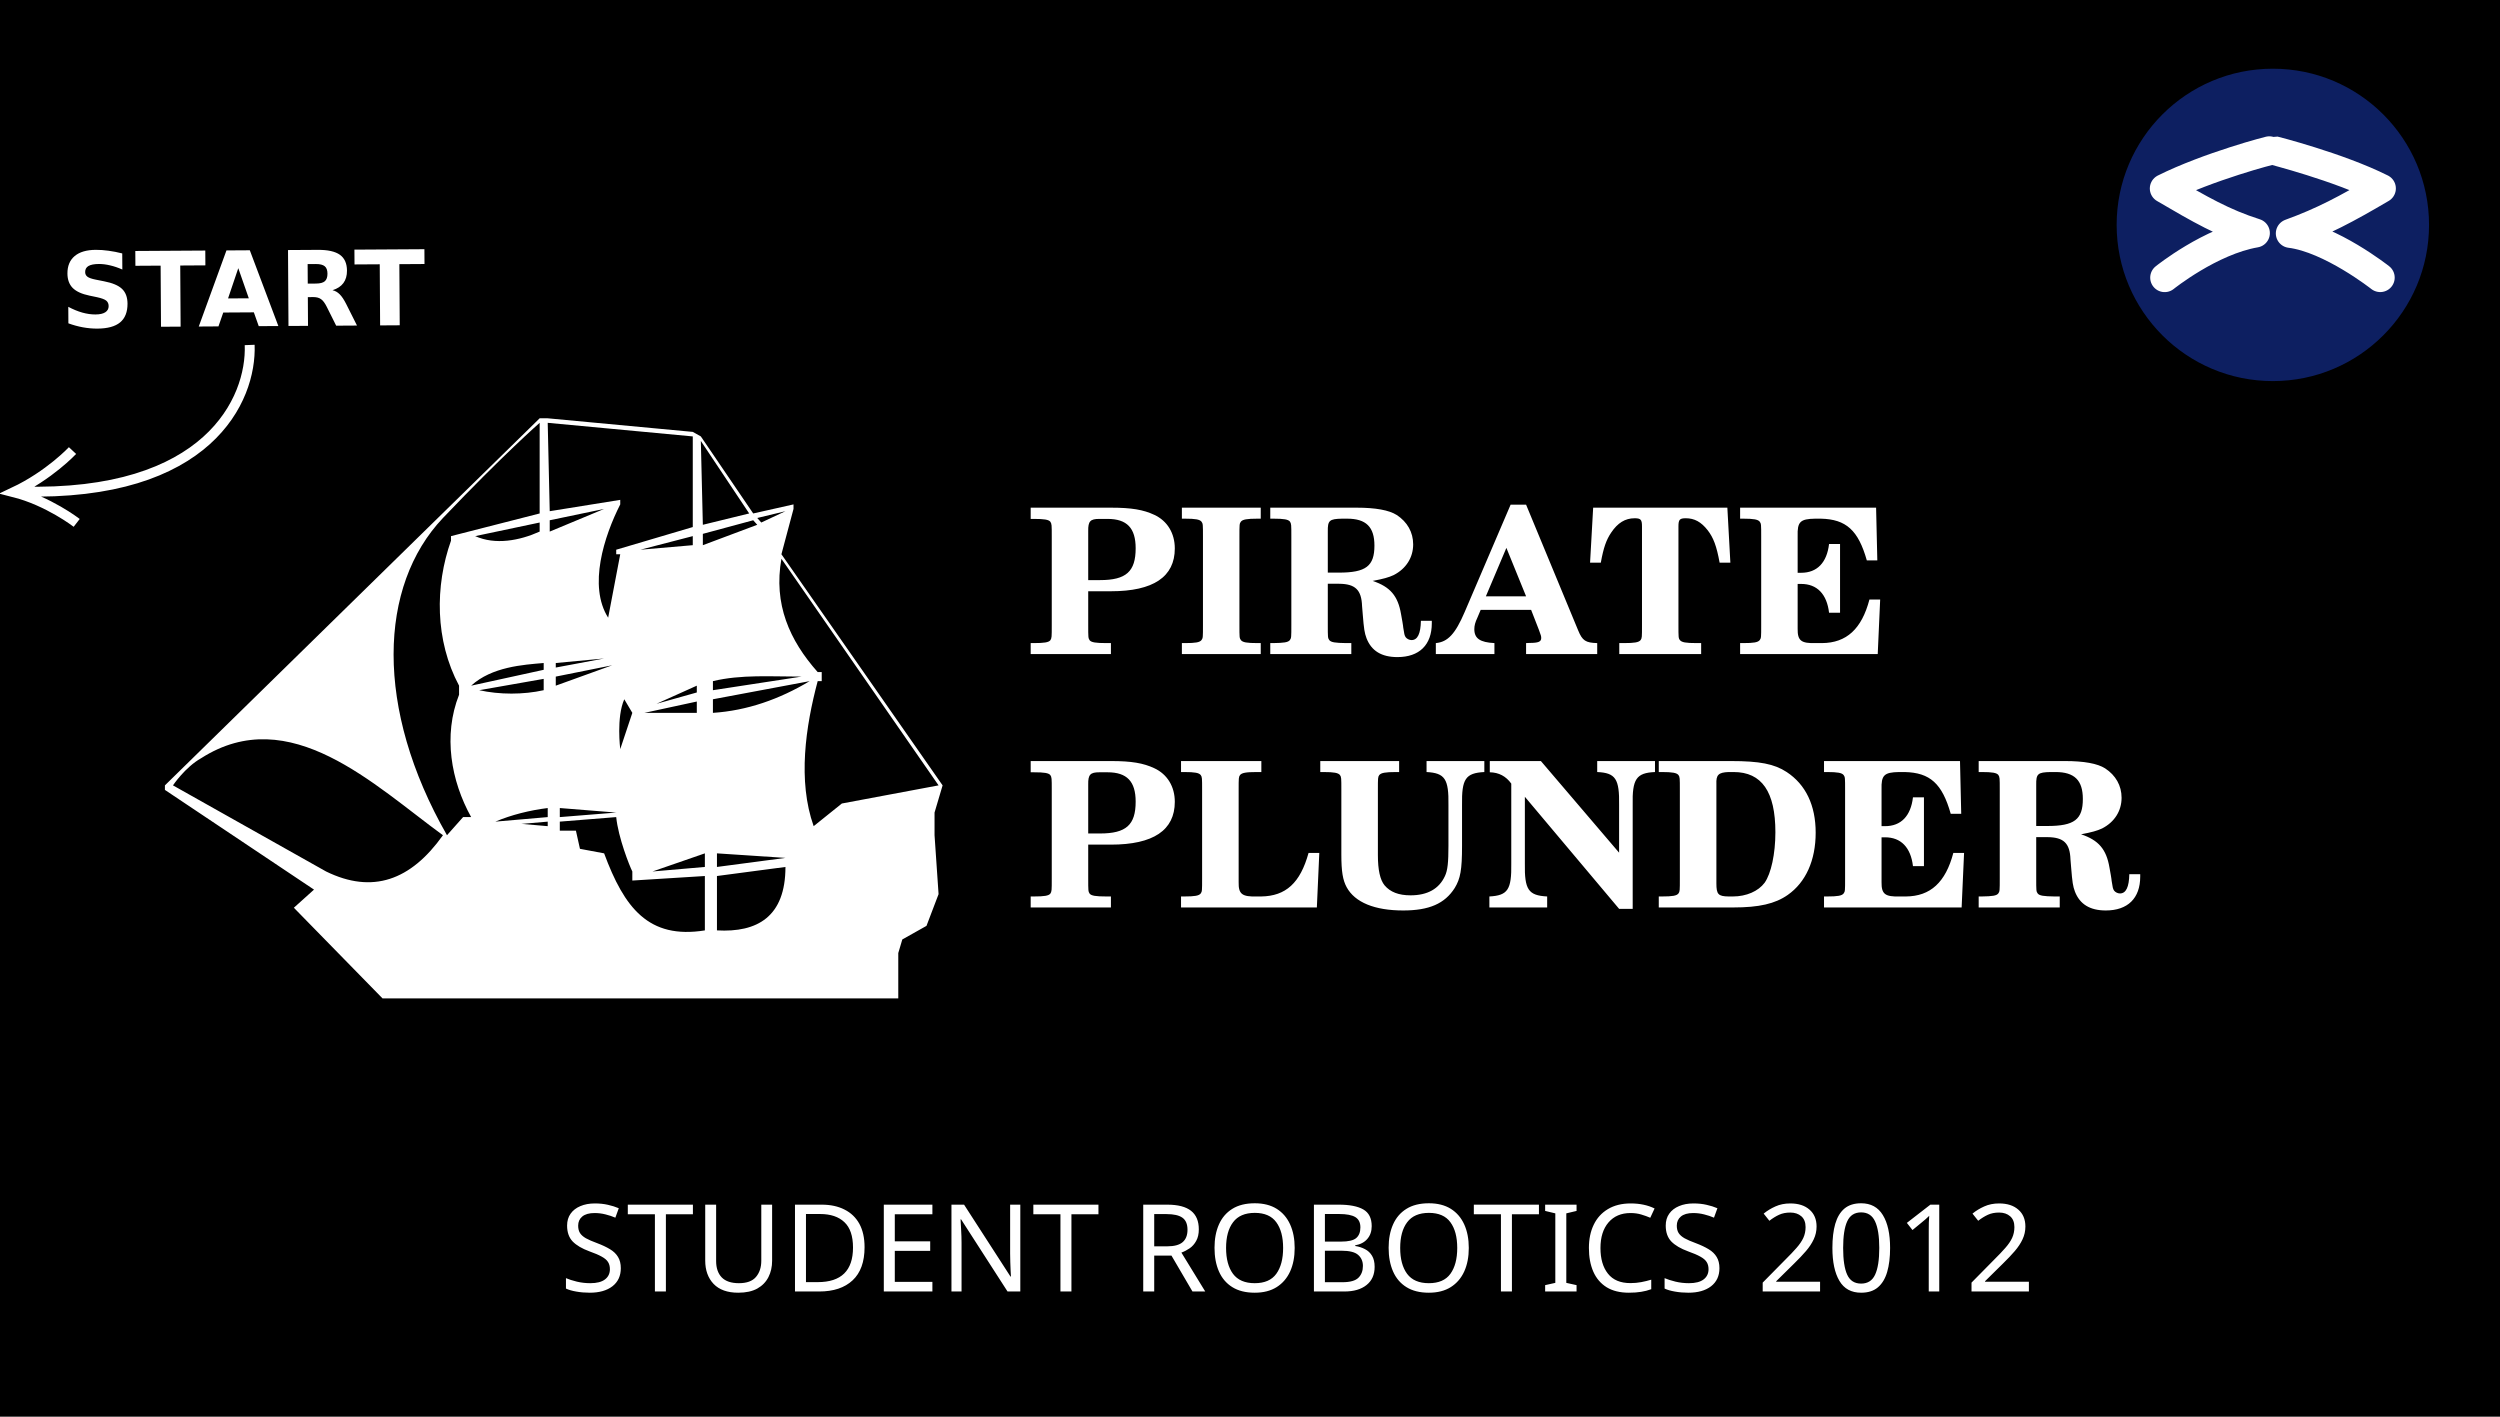
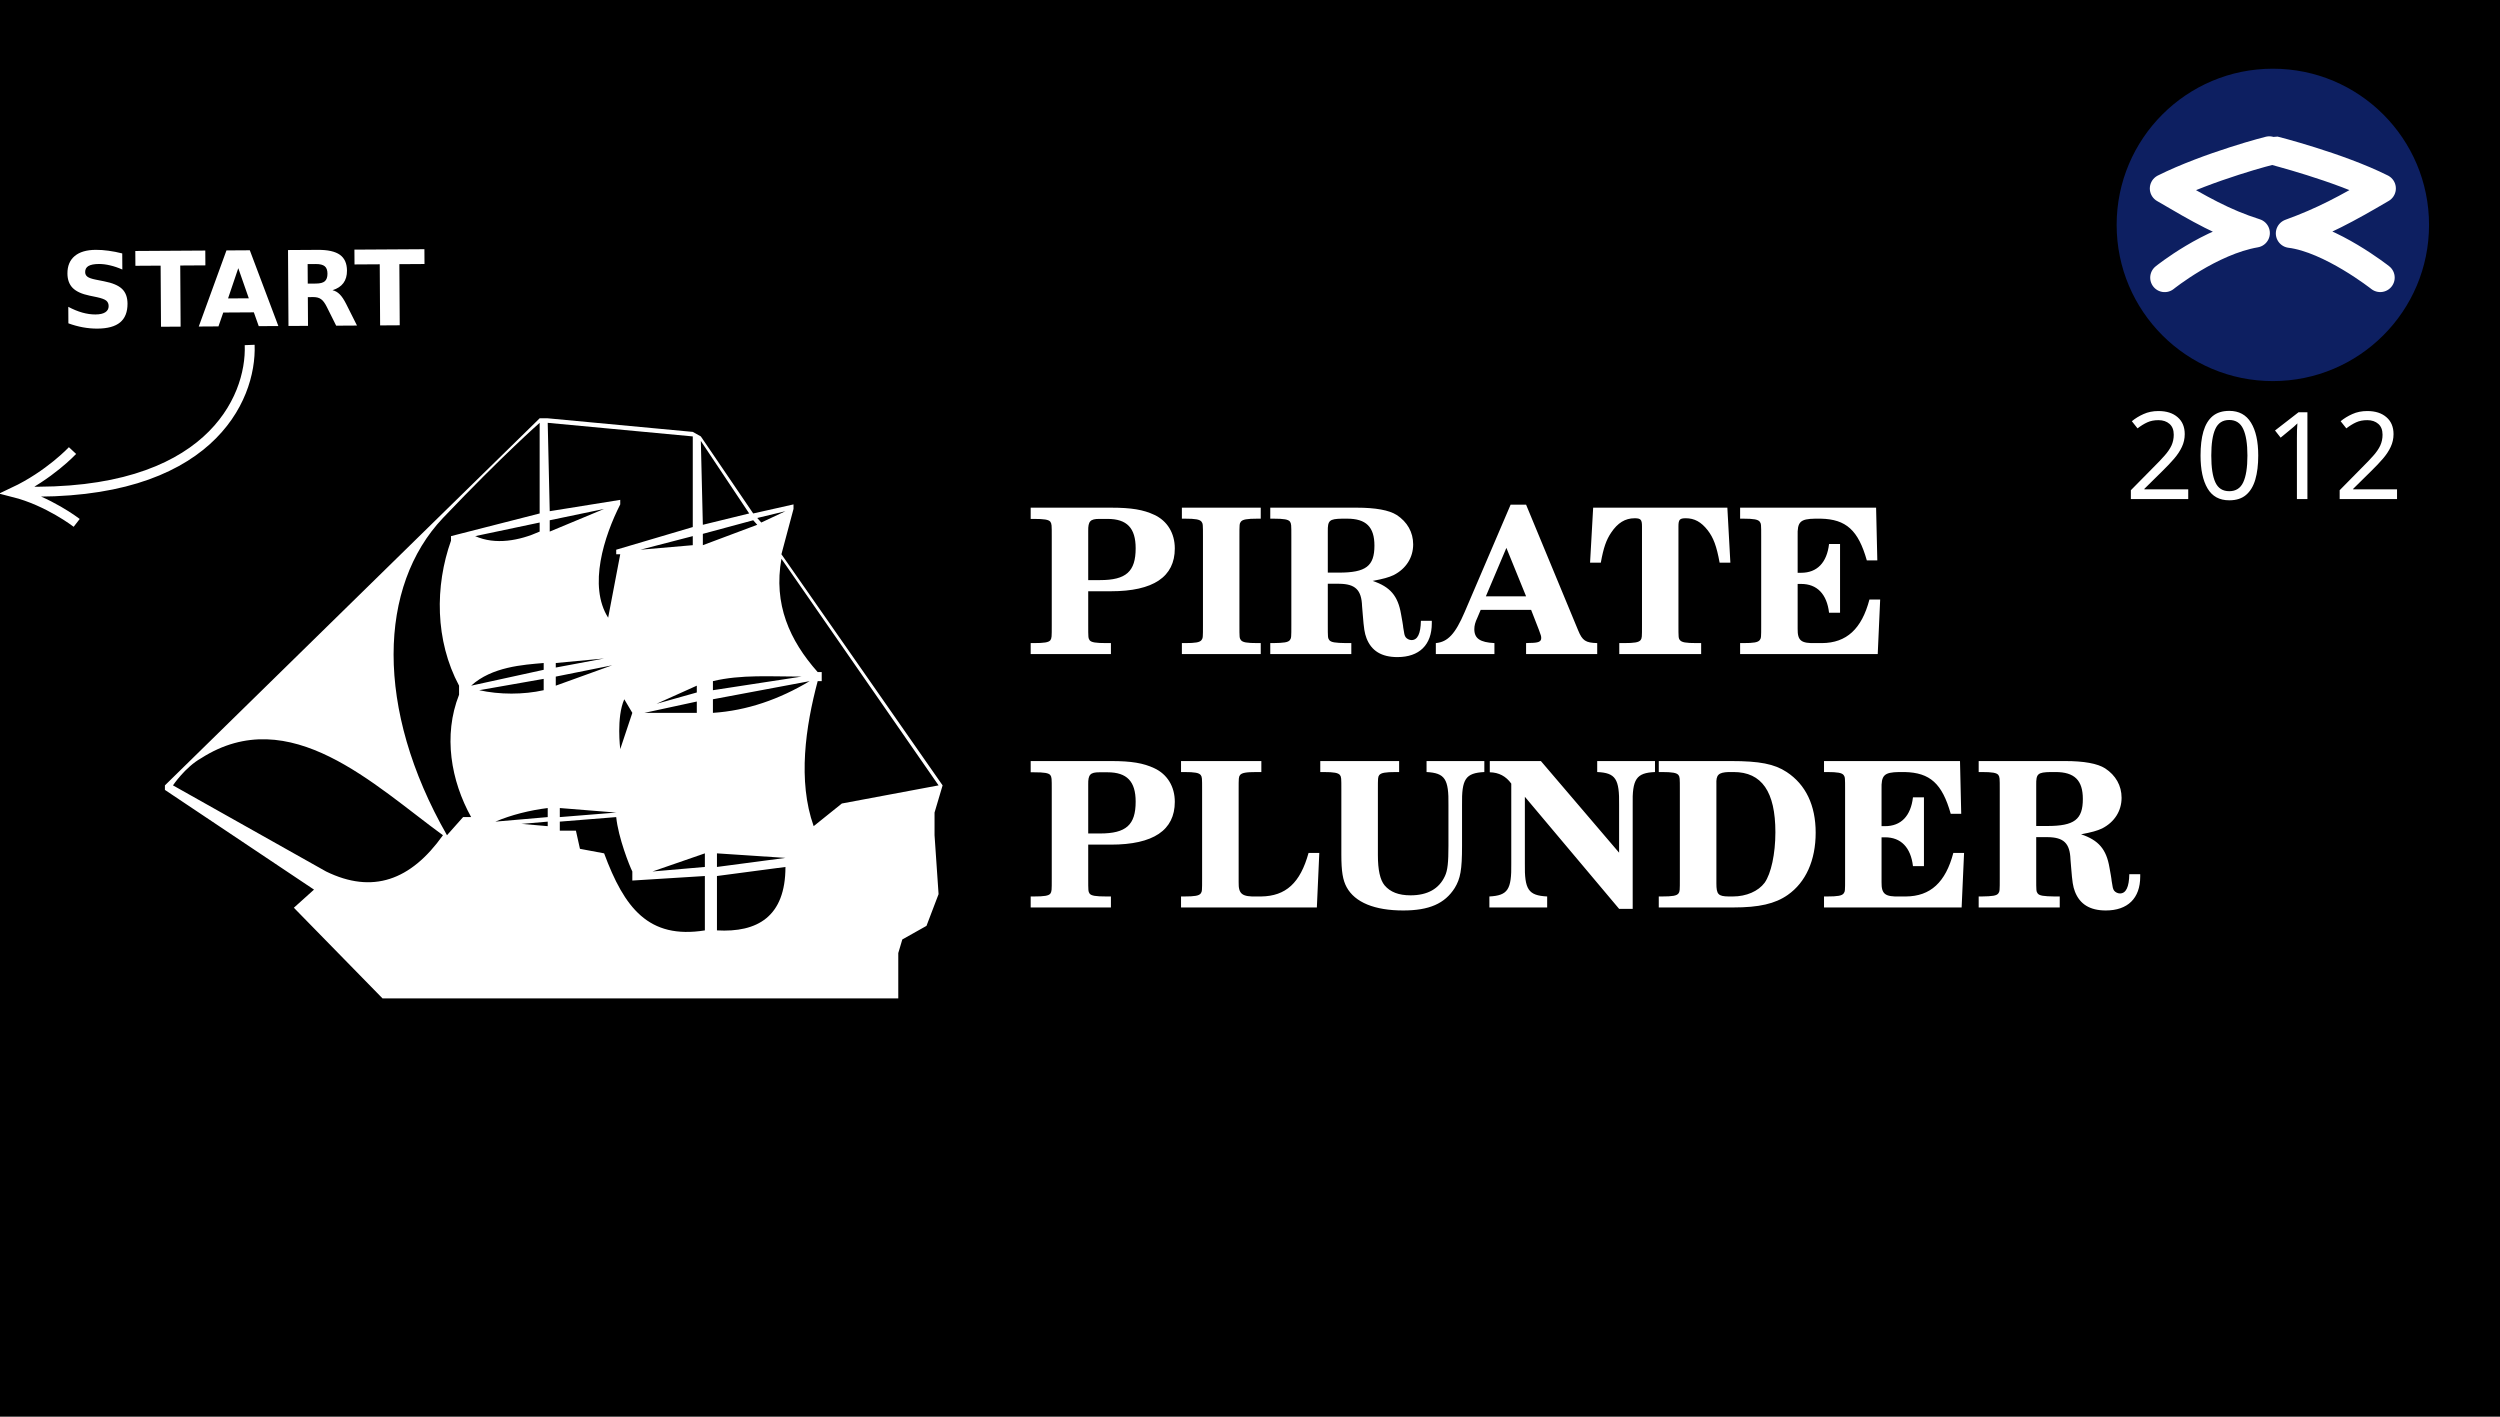
<svg xmlns="http://www.w3.org/2000/svg" width="480" height="272" id="svg2" version="1.1">
  <defs id="defs4" />
  <g id="layer1" transform="translate(0,-780.3622)">
    <rect style="fill:#000000;fill-opacity:1;stroke:none" id="rect3002" width="480" height="272" x="0" y="780.362" />
    <text xml:space="preserve" style="font-size:20px;font-style:normal;font-variant:normal;font-weight:normal;font-stretch:normal;line-height:125%;letter-spacing:0px;word-spacing:0px;fill:#ffffff;fill-opacity:1;stroke:none;font-family:Bitstream Vera Sans;-inkscape-font-specification:Bitstream Vera Sans" x="6.378" y="843.27" id="text3004" transform="matrix(0.999981,-0.00615963,0.00615963,0.999981,0,0)">
      <tspan id="tspan3006" x="6.378" y="843.27" style="font-weight:bold;fill:#ffffff;fill-opacity:1;-inkscape-font-specification:Bitstream Vera Sans Bold">START</tspan>
    </text>
    <flowRoot xml:space="preserve" id="flowRoot3784" style="fill:black;stroke:none;stroke-opacity:1;stroke-width:1px;stroke-linejoin:miter;stroke-linecap:butt;fill-opacity:1;font-family:Century Schoolbook L;font-style:normal;font-weight:normal;font-size:20px;line-height:125%;letter-spacing:0px;word-spacing:0px;-inkscape-font-specification:Century Schoolbook L;font-stretch:normal;font-variant:normal">
      <flowRegion id="flowRegion3786">
        <rect id="rect3788" width="1.071" height="23.571" x="103.929" y="173.071" />
      </flowRegion>
      <flowPara id="flowPara3790" />
    </flowRoot>
    <path style="fill:none;stroke:#ffffff;stroke-width:1.9;stroke-linecap:butt;stroke-linejoin:miter;stroke-miterlimit:4;stroke-opacity:1;stroke-dasharray:none" d="m 13.922,86.509 c 0,0 -4.423,4.748 -11.295,7.991 6.655,1.681 12.098,5.893 12.098,5.893 M 47.938,66.233 c 0.397,10.45 -7.935,29.158 -43.882,28.133" id="path4253" transform="translate(0,780.3622)" />
    <flowRoot xml:space="preserve" id="flowRoot3786" style="fill:black;stroke:none;stroke-opacity:1;stroke-width:1px;stroke-linejoin:miter;stroke-linecap:butt;fill-opacity:1;font-family:Century Schoolbook L;font-style:normal;font-weight:normal;font-size:20px;line-height:125%;letter-spacing:0px;word-spacing:0px;-inkscape-font-specification:Century Schoolbook L;font-stretch:normal;font-variant:normal">
      <flowRegion id="flowRegion3788">
        <rect id="rect3790" width="44.447" height="23.234" x="295.722" y="190.935" />
      </flowRegion>
      <flowPara id="flowPara3792" />
    </flowRoot>
    <flowRoot xml:space="preserve" id="flowRoot3794" style="fill:black;stroke:none;stroke-opacity:1;stroke-width:1px;stroke-linejoin:miter;stroke-linecap:butt;fill-opacity:1;font-family:Century Schoolbook L;font-style:normal;font-weight:normal;font-size:20px;line-height:125%;letter-spacing:0px;word-spacing:0px;-inkscape-font-specification:Century Schoolbook L;font-stretch:normal;font-variant:normal">
      <flowRegion id="flowRegion3796">
        <rect id="rect3798" width="55.053" height="23.739" x="295.217" y="190.935" />
      </flowRegion>
      <flowPara id="flowPara3800" />
    </flowRoot>
    <flowRoot xml:space="preserve" id="flowRoot3814" style="font-size:20px;font-style:normal;font-variant:normal;font-weight:normal;font-stretch:normal;line-height:125%;letter-spacing:0px;word-spacing:0px;fill:#ffffff;fill-opacity:1;stroke:none;font-family:Century Schoolbook L;-inkscape-font-specification:Century Schoolbook L" transform="translate(0,780.3622)">
      <flowRegion id="flowRegion3816">
        <rect id="rect3818" width="288.904" height="51.518" x="103.541" y="141.185" style="fill:#ffffff;fill-opacity:1" />
      </flowRegion>
      <flowPara id="flowPara3820" />
    </flowRoot>
    <flowRoot xml:space="preserve" id="flowRoot3828" style="font-size:20px;font-style:normal;font-variant:normal;font-weight:normal;font-stretch:normal;line-height:125%;letter-spacing:0px;word-spacing:0px;fill:#000000;fill-opacity:1;stroke:none;font-family:Century Schoolbook L;-inkscape-font-specification:Century Schoolbook L" transform="translate(0,780.3622)">
      <flowRegion id="flowRegion3830">
        <rect id="rect3832" width="45.709" height="46.467" x="38.386" y="165.429" />
      </flowRegion>
      <flowPara id="flowPara3834">sdfsd</flowPara>
    </flowRoot>
    <g transform="matrix(1.30854,0,0,1.30854,402.3639,789.5203)" id="g3787">
      <path d="M 48.918,26 A 22.918,22.918 0 0 1 3.082,26 22.918,22.918 0 1 1 48.918,26 z" id="path3205" style="fill:#0d1f61;fill-opacity:1;fill-rule:nonzero;stroke:none" />
      <path d="m 10.129,33.741 c 0,0 6.713,-5.404 13.311,-6.542 -4.665,-1.479 -8.135,-3.47 -13.368,-6.542 6.371,-3.186 15.727,-5.682 15.879,-5.625 0.152,0.057 9.605,2.433 15.977,5.618 -5.233,3.072 -8.533,4.835 -13.368,6.599 5.916,0.74 13.197,6.485 13.197,6.485" id="path3255" style="fill:none;stroke:#ffffff;stroke-width:4.246;stroke-linecap:round;stroke-linejoin:round;stroke-miterlimit:4;stroke-opacity:1;stroke-dasharray:none" />
    </g>
-     <text xml:space="preserve" style="font-size:23.362px;font-style:normal;font-variant:normal;font-weight:500;font-stretch:normal;line-height:125%;letter-spacing:0px;word-spacing:0px;fill:#ffffff;fill-opacity:1;stroke:none;font-family:CMU Sans Serif;-inkscape-font-specification:CMU Sans Serif Medium" x="107.476" y="1028.328" id="text3046">
-       <tspan id="tspan3048" x="107.476" y="1028.328" style="font-style:normal;font-variant:normal;font-weight:normal;font-stretch:normal;fill:#ffffff;fill-opacity:1;font-family:Eurostile;-inkscape-font-specification:Eurostile">STUDENT ROBOTICS 2012</tspan>
+     <text xml:space="preserve" style="font-size:23.362px;font-style:normal;font-variant:normal;font-weight:500;font-stretch:normal;line-height:125%;letter-spacing:0px;word-spacing:0px;fill:#ffffff;fill-opacity:1;stroke:none;font-family:CMU Sans Serif;-inkscape-font-specification:CMU Sans Serif Medium" x="407.999" y="876.185" id="text3046">
+       <tspan id="tspan3048" x="407.999" y="876.185" style="font-style:normal;font-variant:normal;font-weight:normal;font-stretch:normal;fill:#ffffff;fill-opacity:1;font-family:Eurostile;-inkscape-font-specification:Eurostile">2012</tspan>
    </text>
    <text xml:space="preserve" style="font-size:17.026px;font-style:italic;font-variant:normal;font-weight:normal;font-stretch:normal;text-align:start;line-height:125%;letter-spacing:0px;word-spacing:0px;text-anchor:start;fill:#ffffff;fill-opacity:1;stroke:none;font-family:Century Schoolbook L;-inkscape-font-specification:Century Schoolbook L Italic" x="196.952" y="905.949" id="text3818">
      <tspan x="196.952" y="905.949" style="font-size:38.917px;font-style:normal;font-variant:normal;font-weight:bold;font-stretch:normal;text-align:start;text-anchor:start;fill:#ffffff;fill-opacity:1;font-family:Century Schoolbook L;-inkscape-font-specification:Century Schoolbook L Bold" id="tspan3826">PIRATE</tspan>
      <tspan x="196.952" y="954.596" style="font-size:38.917px;font-style:normal;font-variant:normal;font-weight:bold;font-stretch:normal;text-align:start;text-anchor:start;fill:#ffffff;fill-opacity:1;font-family:Century Schoolbook L;-inkscape-font-specification:Century Schoolbook L Bold" id="tspan3834">PLUNDER</tspan>
    </text>
    <g id="g3073" transform="matrix(0.4079692,0,0,0.4079692,31.66296,919.8299)" style="fill:#ffffff;fill-opacity:1">
      <path d="M 176.363,-145 0,27.758 0,29.891 70.166,76.813 60.684,85.344 102.404,128 l 242.736,0 0,-21.328 1.896,-6.398 11.378,-6.398 5.689,-14.93 -1.896,-27.727 0,-10.664 L 366,27.758 290.145,-81.016 l 5.689,-21.328 0,-2.133 -18.964,4.266 -24.653,-36.258 -3.793,-2.133 -68.269,-6.398 -3.793,0 z m 0,2.133 0,42.656 -41.72,10.664 0,2.133 c -7.585,21.328 -7.585,46.922 3.793,68.25 l 0,4.266 c -7.585,19.195 -3.793,40.523 5.689,57.586 l -3.793,0 -7.585,8.531 c -34.135,-59.719 -32.238,-117.305 -1.896,-149.297 28.446,-29.859 45.513,-44.789 45.513,-44.789 z m 3.793,0 68.269,6.398 0,42.656 -36.031,10.664 0,2.133 1.896,0 -5.689,29.859 c -9.482,-14.93 -1.896,-38.391 5.689,-53.32 l 0,-2.133 -33.187,5.332 -0.948,-41.59 z m 72.062,8.531 22.756,34.125 -21.808,5.332 -0.948,-39.457 z m -45.513,31.992 -25.601,10.664 0,-5.332 25.601,-5.332 z m 85.337,1.066 -11.378,5.332 -1.896,-2.133 13.275,-3.199 z m -15.171,4.266 1.896,2.133 -25.601,9.598 0,-5.332 23.705,-6.398 z m -100.508,1.066 0,4.266 c -9.482,4.266 -20.86,6.398 -30.342,2.133 l 30.342,-6.398 z m 72.062,6.398 0,4.266 -24.653,2.133 24.653,-6.398 z m 41.72,10.664 73.959,106.641 -45.513,8.531 -13.275,10.664 c -7.586,-21.328 -3.793,-46.922 1.896,-68.25 l 1.896,0 0,-4.266 -1.896,0 c -13.275,-14.93 -20.86,-31.992 -17.067,-53.32 z m -83.44,46.922 -22.756,4.266 0,-2.133 22.756,-2.133 z m -28.446,2.133 0,3.199 -34.135,7.465 c 9.729,-8.905 24.516,-9.846 34.135,-10.664 z m 32.238,1.066 -26.549,9.598 0,-4.266 26.549,-5.332 z m -32.238,6.398 0,5.332 c -9.482,2.133 -20.86,2.133 -30.342,0 l 30.342,-5.332 z m 121.368,-1.066 -41.72,6.398 0,-4.266 c 13.275,-3.199 27.497,-2.133 41.72,-2.133 z m 3.793,2.133 c -14.223,8.531 -29.394,13.863 -45.513,14.93 l 0,-6.398 45.513,-8.531 z m -53.098,2.133 0,3.199 -18.964,5.332 18.964,-8.531 z m -34.135,6.398 3.793,6.398 -5.689,17.062 c 0,0 -1.896,-14.93 1.896,-23.461 z m 34.135,1.066 0,5.332 -24.653,0 24.653,-5.332 z M 130.85,51.219 C 115.679,72.547 97.663,78.945 75.855,68.281 L 3.793,27.758 c 0,0 5.689,-8.531 13.275,-12.797 41.72,-26.66 81.544,12.797 113.782,36.258 z m 49.306,-12.797 0,4.266 -24.653,2.133 c 7.585,-3.199 16.119,-5.332 24.653,-6.398 z m 5.689,0 26.549,2.133 -26.549,2.133 0,-4.266 z m 26.549,4.266 c 0.948,9.598 6.292,23.076 7.585,25.594 l 0,4.266 34.135,-2.133 0,25.594 C 227.565,100.273 216.187,85.344 206.705,59.75 l -11.378,-2.133 -1.896,-8.531 -7.585,0 0,-4.266 26.549,-2.133 z m -32.238,2.133 0,2.133 -12.326,-1.066 12.326,-1.066 z m 73.959,14.93 0,6.398 -24.653,2.133 24.653,-8.531 z m 5.689,0 32.238,2.133 -32.238,4.266 0,-6.398 z m 32.238,6.398 c 0,23.461 -13.275,30.926 -32.238,29.859 l 0,-25.594 32.238,-4.266 z" id="path12357" style="fill:#ffffff;fill-opacity:1" />
    </g>
  </g>
</svg>
